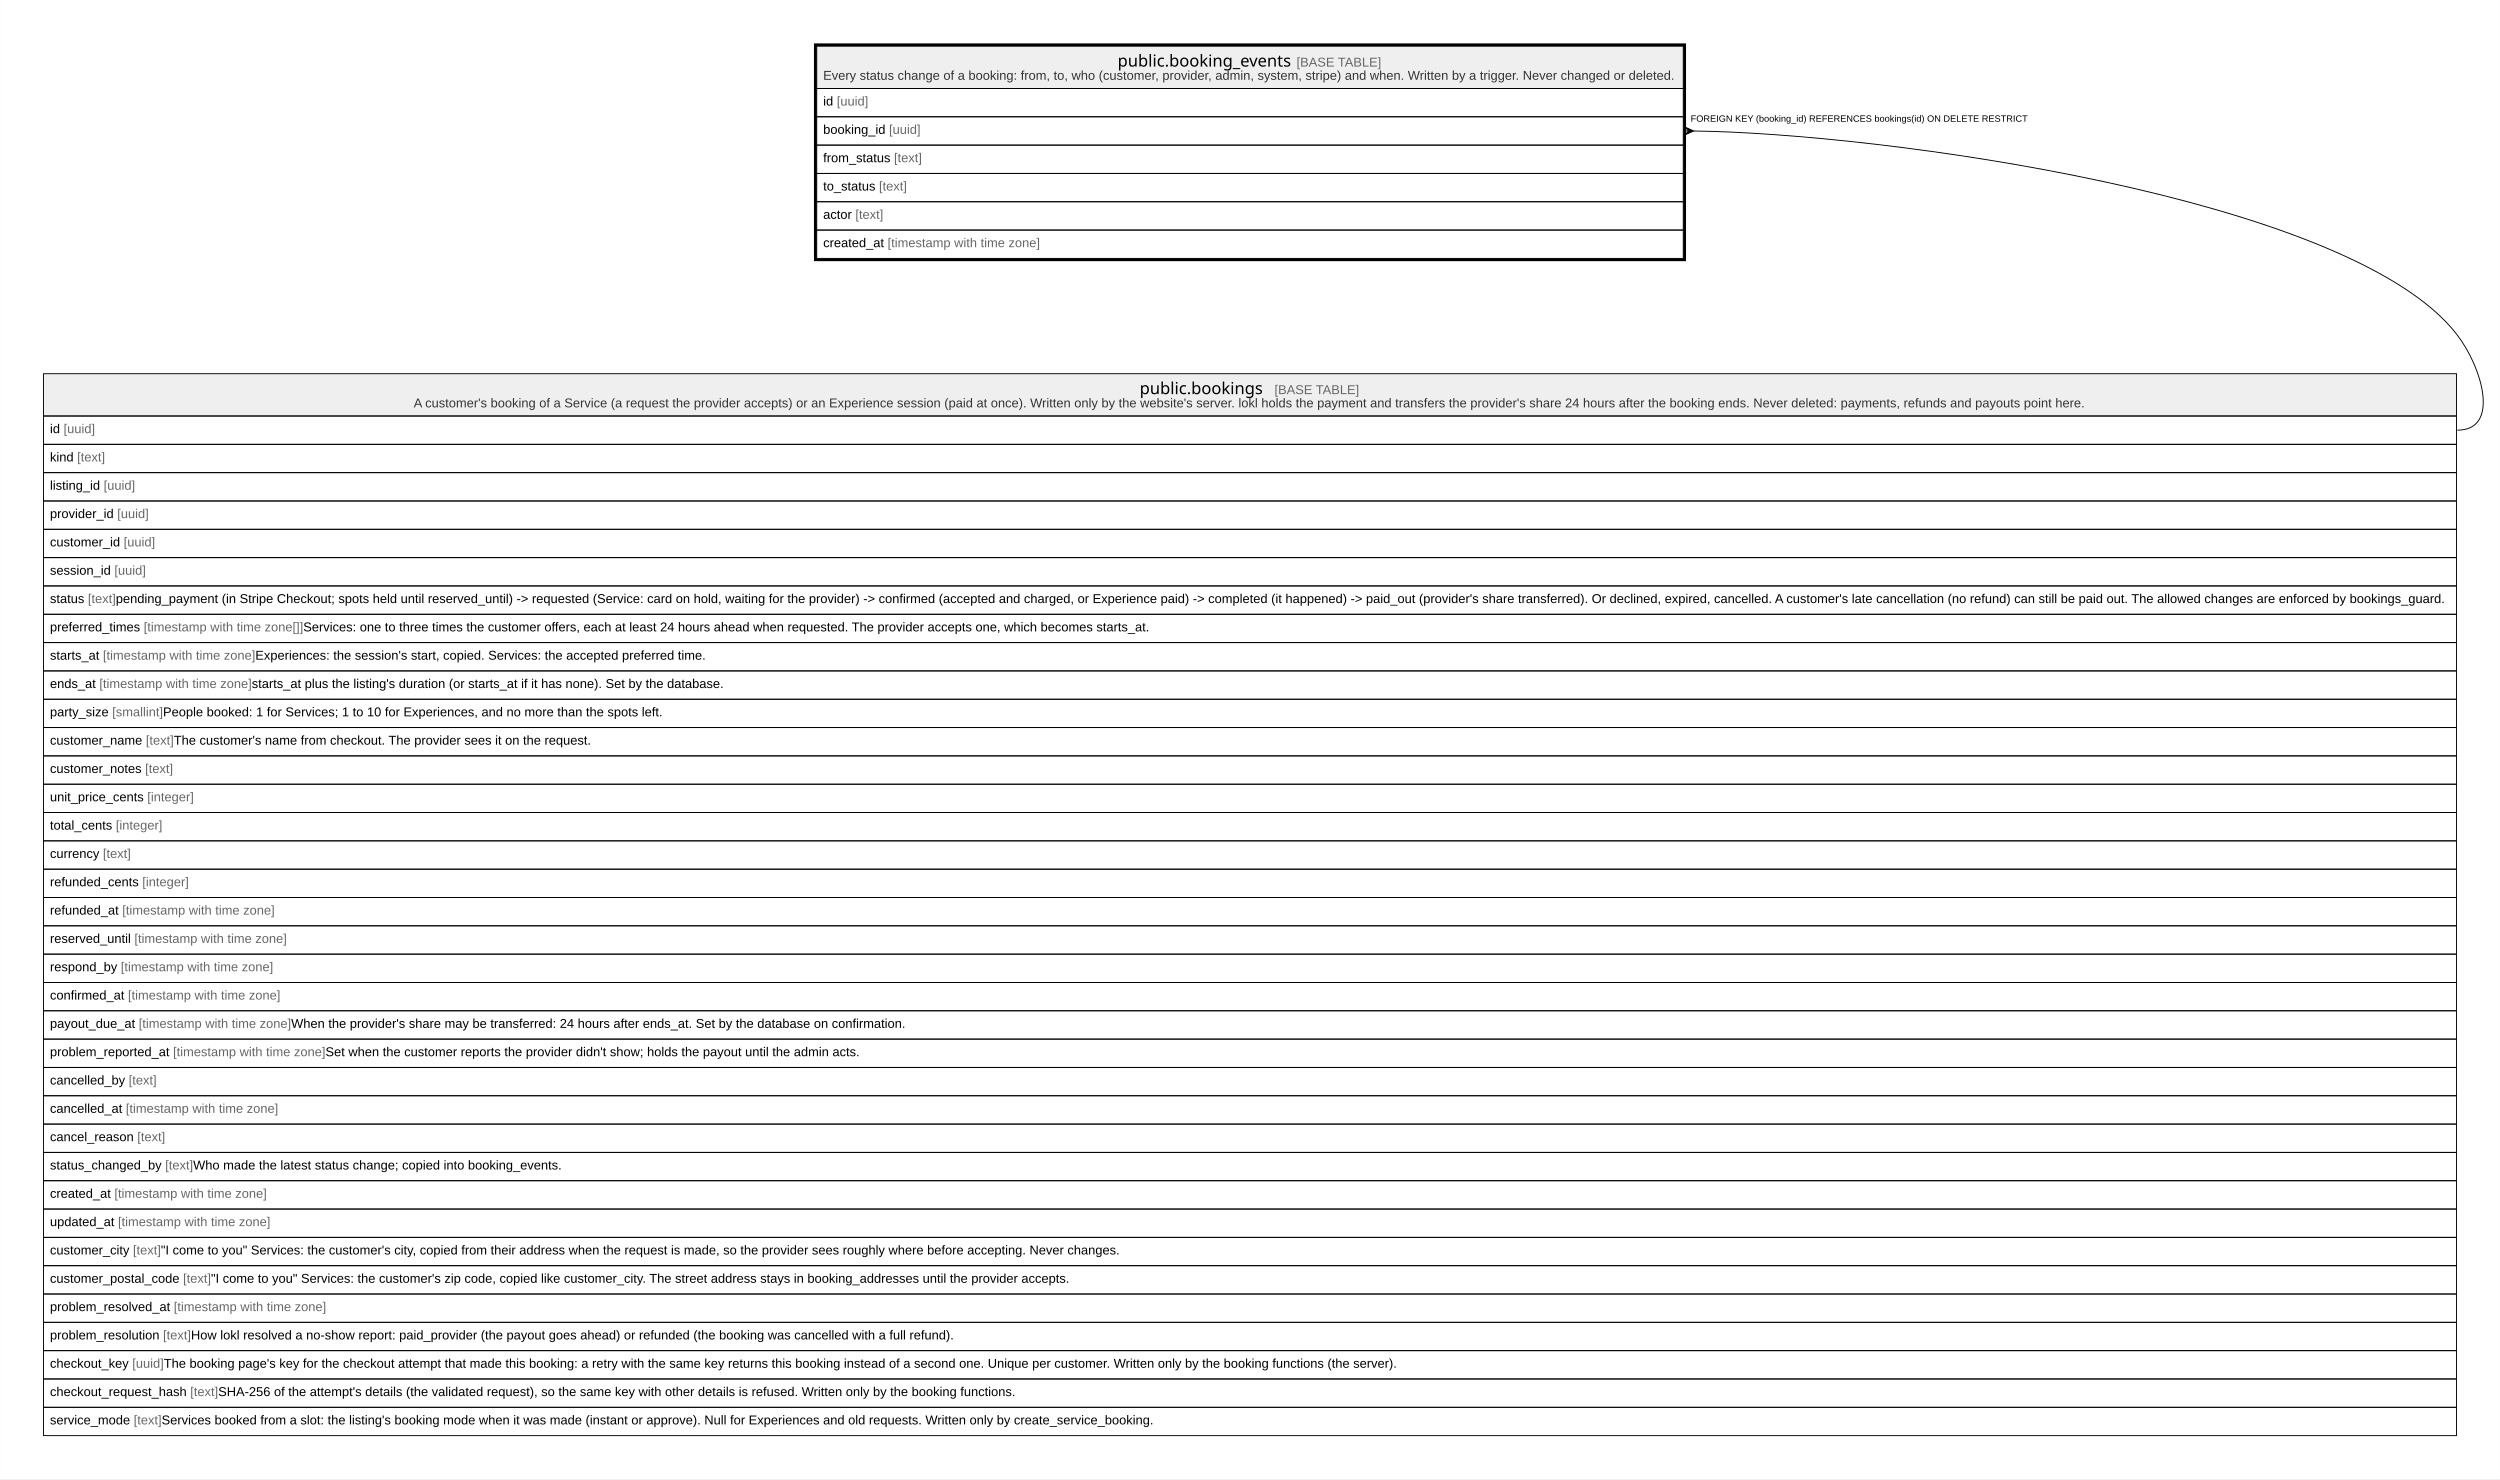
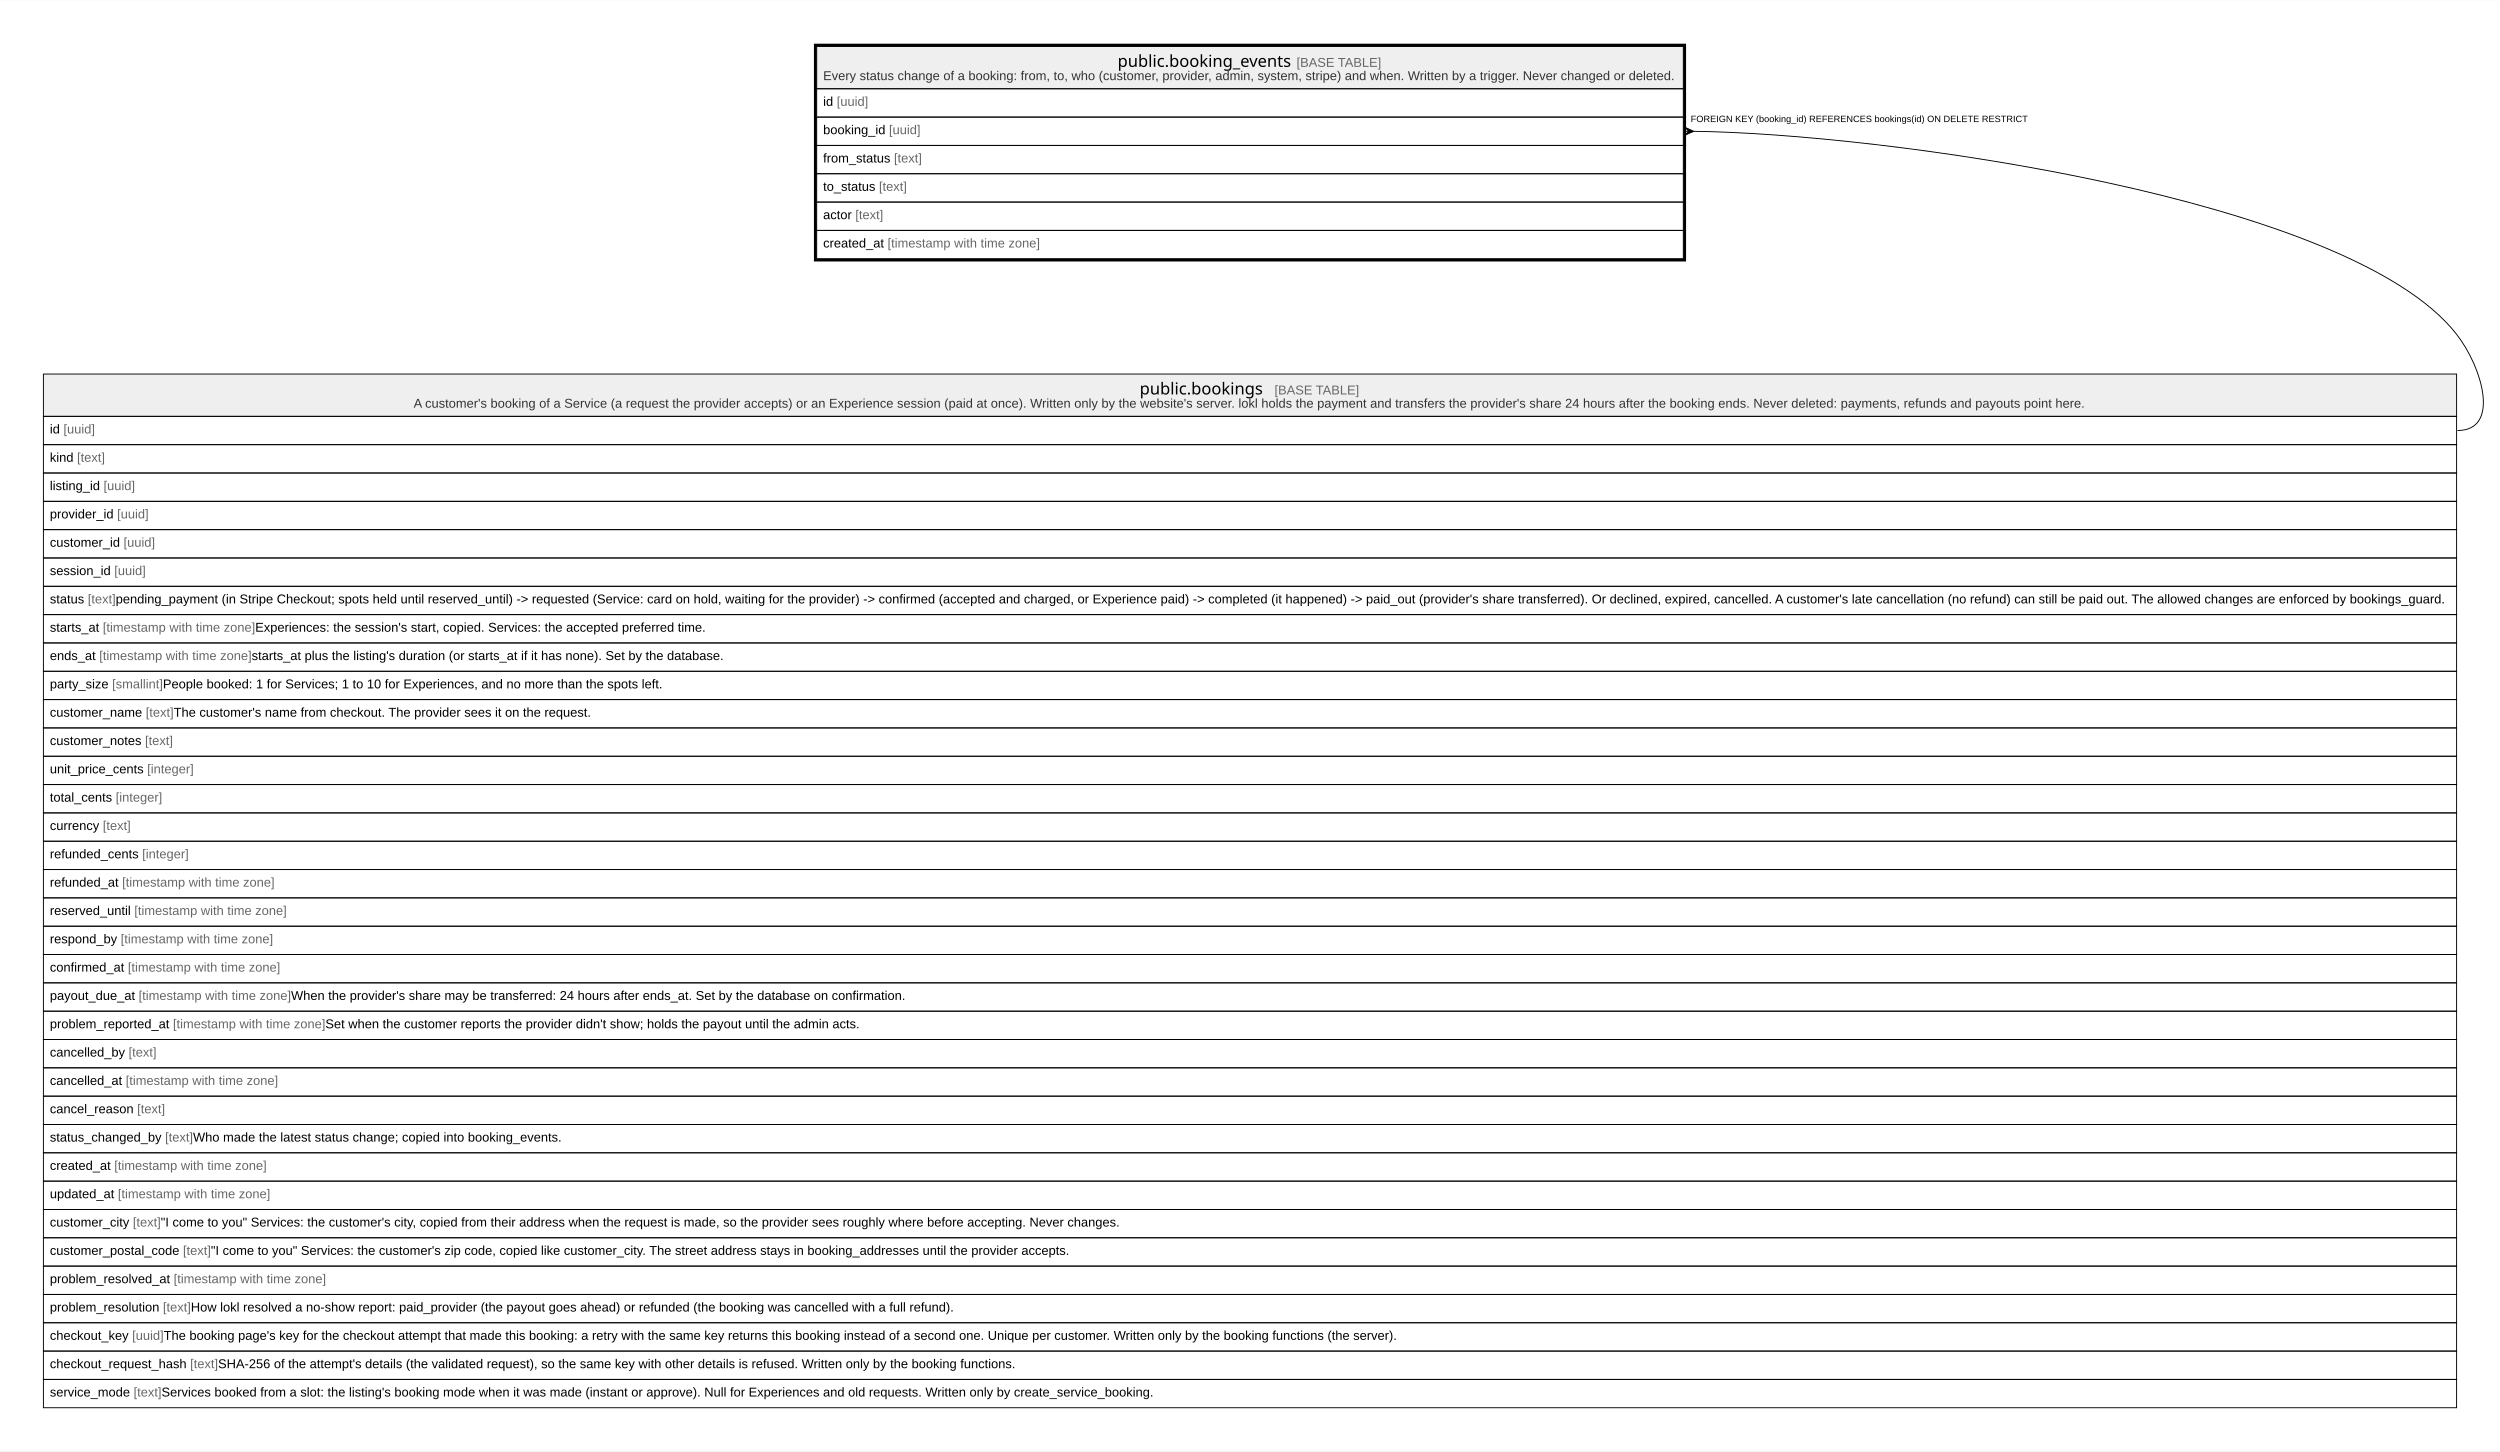
- <svg xmlns="http://www.w3.org/2000/svg" width="2718pt" height="1608pt" viewBox="0.00 0.00 2718.41 1608.40">
-   <g id="graph0" class="graph" transform="scale(1 1) rotate(0) translate(4 1604.4)">
-     <polygon fill="white" stroke="none" points="-4,4 -4,-1604.4 2714.41,-1604.4 2714.41,4 -4,4" />
+ <svg xmlns="http://www.w3.org/2000/svg" width="2718pt" height="1578pt" viewBox="0.00 0.00 2718.41 1577.60">
+   <g id="graph0" class="graph" transform="scale(1 1) rotate(0) translate(4 1573.6)">
+     <polygon fill="white" stroke="none" points="-4,4 -4,-1573.6 2714.41,-1573.6 2714.41,4 -4,4" />
    <g id="node1" class="node">
-       <polygon fill="#efefef" stroke="none" points="884.04,-1508.2 884.04,-1554.2 1826.37,-1554.2 1826.37,-1508.2 884.04,-1508.2" />
-       <polygon fill="none" stroke="black" points="884.04,-1508.2 884.04,-1554.2 1826.37,-1554.2 1826.37,-1508.2 884.04,-1508.2" />
-       <text text-anchor="start" x="1211.22" y="-1532" font-family="Arial Bold" font-size="18.00">public.booking_events</text>
-       <text text-anchor="start" x="1374.7" y="-1532" font-family="Arial" font-size="14.00">    </text>
-       <text text-anchor="start" x="1405.82" y="-1532" font-family="Arial" font-size="14.00" fill="#666666">[BASE TABLE]</text>
-       <text text-anchor="start" x="891.04" y="-1517.6" font-family="Arial" font-size="14.00" fill="#333333">Every status change of a booking: from, to, who (customer, provider, admin, system, stripe) and when. Written by a trigger. Never changed or deleted.</text>
-       <polygon fill="none" stroke="black" points="884.04,-1477.4 884.04,-1508.2 1826.37,-1508.2 1826.37,-1477.4 884.04,-1477.4" />
-       <text text-anchor="start" x="891.04" y="-1489.6" font-family="Arial" font-size="14.00">id </text>
-       <text text-anchor="start" x="905.83" y="-1489.6" font-family="Arial" font-size="14.00" fill="#666666">[uuid]</text>
+       <polygon fill="#efefef" stroke="none" points="884.04,-1477.4 884.04,-1523.4 1826.37,-1523.4 1826.37,-1477.4 884.04,-1477.4" />
+       <polygon fill="none" stroke="black" points="884.04,-1477.4 884.04,-1523.4 1826.37,-1523.4 1826.37,-1477.4 884.04,-1477.4" />
+       <text text-anchor="start" x="1211.22" y="-1501.2" font-family="Arial Bold" font-size="18.00">public.booking_events</text>
+       <text text-anchor="start" x="1374.7" y="-1501.2" font-family="Arial" font-size="14.00">    </text>
+       <text text-anchor="start" x="1405.82" y="-1501.2" font-family="Arial" font-size="14.00" fill="#666666">[BASE TABLE]</text>
+       <text text-anchor="start" x="891.04" y="-1486.8" font-family="Arial" font-size="14.00" fill="#333333">Every status change of a booking: from, to, who (customer, provider, admin, system, stripe) and when. Written by a trigger. Never changed or deleted.</text>
      <polygon fill="none" stroke="black" points="884.04,-1446.6 884.04,-1477.4 1826.37,-1477.4 1826.37,-1446.6 884.04,-1446.6" />
-       <text text-anchor="start" x="891.04" y="-1458.8" font-family="Arial" font-size="14.00">booking_id </text>
-       <text text-anchor="start" x="962.65" y="-1458.8" font-family="Arial" font-size="14.00" fill="#666666">[uuid]</text>
+       <text text-anchor="start" x="891.04" y="-1458.8" font-family="Arial" font-size="14.00">id </text>
+       <text text-anchor="start" x="905.83" y="-1458.8" font-family="Arial" font-size="14.00" fill="#666666">[uuid]</text>
      <polygon fill="none" stroke="black" points="884.04,-1415.8 884.04,-1446.6 1826.37,-1446.6 1826.37,-1415.8 884.04,-1415.8" />
-       <text text-anchor="start" x="891.04" y="-1428" font-family="Arial" font-size="14.00">from_status </text>
-       <text text-anchor="start" x="968.07" y="-1428" font-family="Arial" font-size="14.00" fill="#666666">[text]</text>
+       <text text-anchor="start" x="891.04" y="-1428" font-family="Arial" font-size="14.00">booking_id </text>
+       <text text-anchor="start" x="962.65" y="-1428" font-family="Arial" font-size="14.00" fill="#666666">[uuid]</text>
      <polygon fill="none" stroke="black" points="884.04,-1385 884.04,-1415.8 1826.37,-1415.8 1826.37,-1385 884.04,-1385" />
-       <text text-anchor="start" x="891.04" y="-1397.2" font-family="Arial" font-size="14.00">to_status </text>
-       <text text-anchor="start" x="951.74" y="-1397.2" font-family="Arial" font-size="14.00" fill="#666666">[text]</text>
+       <text text-anchor="start" x="891.04" y="-1397.2" font-family="Arial" font-size="14.00">from_status </text>
+       <text text-anchor="start" x="968.07" y="-1397.2" font-family="Arial" font-size="14.00" fill="#666666">[text]</text>
      <polygon fill="none" stroke="black" points="884.04,-1354.2 884.04,-1385 1826.37,-1385 1826.37,-1354.2 884.04,-1354.2" />
-       <text text-anchor="start" x="891.04" y="-1366.4" font-family="Arial" font-size="14.00">actor </text>
-       <text text-anchor="start" x="926.05" y="-1366.4" font-family="Arial" font-size="14.00" fill="#666666">[text]</text>
+       <text text-anchor="start" x="891.04" y="-1366.4" font-family="Arial" font-size="14.00">to_status </text>
+       <text text-anchor="start" x="951.74" y="-1366.4" font-family="Arial" font-size="14.00" fill="#666666">[text]</text>
      <polygon fill="none" stroke="black" points="884.04,-1323.4 884.04,-1354.2 1826.37,-1354.2 1826.37,-1323.4 884.04,-1323.4" />
-       <text text-anchor="start" x="891.04" y="-1335.6" font-family="Arial" font-size="14.00">created_at </text>
-       <text text-anchor="start" x="961.09" y="-1335.6" font-family="Arial" font-size="14.00" fill="#666666">[timestamp with time zone]</text>
-       <polygon fill="none" stroke="black" stroke-width="3" points="882.54,-1321.9 882.54,-1555.7 1827.87,-1555.7 1827.87,-1321.9 882.54,-1321.9" />
+       <text text-anchor="start" x="891.04" y="-1335.6" font-family="Arial" font-size="14.00">actor </text>
+       <text text-anchor="start" x="926.05" y="-1335.6" font-family="Arial" font-size="14.00" fill="#666666">[text]</text>
+       <polygon fill="none" stroke="black" points="884.04,-1292.6 884.04,-1323.4 1826.37,-1323.4 1826.37,-1292.6 884.04,-1292.6" />
+       <text text-anchor="start" x="891.04" y="-1304.8" font-family="Arial" font-size="14.00">created_at </text>
+       <text text-anchor="start" x="961.09" y="-1304.8" font-family="Arial" font-size="14.00" fill="#666666">[timestamp with time zone]</text>
+       <polygon fill="none" stroke="black" stroke-width="3" points="882.54,-1291.1 882.54,-1524.9 1827.87,-1524.9 1827.87,-1291.1 882.54,-1291.1" />
    </g>
    <g id="node2" class="node">
-       <polygon fill="#efefef" stroke="none" points="43.2,-1152 43.2,-1198 2667.21,-1198 2667.21,-1152 43.2,-1152" />
-       <polygon fill="none" stroke="black" points="43.2,-1152 43.2,-1198 2667.21,-1198 2667.21,-1152 43.2,-1152" />
-       <text text-anchor="start" x="1235.21" y="-1175.8" font-family="Arial Bold" font-size="18.00">public.bookings</text>
-       <text text-anchor="start" x="1350.71" y="-1175.8" font-family="Arial" font-size="14.00">    </text>
-       <text text-anchor="start" x="1381.83" y="-1175.8" font-family="Arial" font-size="14.00" fill="#666666">[BASE TABLE]</text>
-       <text text-anchor="start" x="445.76" y="-1161.4" font-family="Arial" font-size="14.00" fill="#333333">A customer's booking of a Service (a request the provider accepts) or an Experience session (paid at once). Written only by the website's server. lokl holds the payment and transfers the provider's share 24 hours after the booking ends. Never deleted: payments, refunds and payouts point here.</text>
-       <polygon fill="none" stroke="black" points="43.2,-1121.2 43.2,-1152 2667.21,-1152 2667.21,-1121.2 43.2,-1121.2" />
-       <text text-anchor="start" x="50.2" y="-1133.4" font-family="Arial" font-size="14.00">id </text>
-       <text text-anchor="start" x="64.99" y="-1133.4" font-family="Arial" font-size="14.00" fill="#666666">[uuid]</text>
+       <polygon fill="#efefef" stroke="none" points="43.2,-1121.2 43.2,-1167.2 2667.21,-1167.2 2667.21,-1121.2 43.2,-1121.2" />
+       <polygon fill="none" stroke="black" points="43.2,-1121.2 43.2,-1167.2 2667.21,-1167.2 2667.21,-1121.2 43.2,-1121.2" />
+       <text text-anchor="start" x="1235.21" y="-1145" font-family="Arial Bold" font-size="18.00">public.bookings</text>
+       <text text-anchor="start" x="1350.71" y="-1145" font-family="Arial" font-size="14.00">    </text>
+       <text text-anchor="start" x="1381.83" y="-1145" font-family="Arial" font-size="14.00" fill="#666666">[BASE TABLE]</text>
+       <text text-anchor="start" x="445.76" y="-1130.6" font-family="Arial" font-size="14.00" fill="#333333">A customer's booking of a Service (a request the provider accepts) or an Experience session (paid at once). Written only by the website's server. lokl holds the payment and transfers the provider's share 24 hours after the booking ends. Never deleted: payments, refunds and payouts point here.</text>
      <polygon fill="none" stroke="black" points="43.2,-1090.4 43.2,-1121.2 2667.21,-1121.2 2667.21,-1090.4 43.2,-1090.4" />
-       <text text-anchor="start" x="50.2" y="-1102.6" font-family="Arial" font-size="14.00">kind </text>
-       <text text-anchor="start" x="79.77" y="-1102.6" font-family="Arial" font-size="14.00" fill="#666666">[text]</text>
+       <text text-anchor="start" x="50.2" y="-1102.6" font-family="Arial" font-size="14.00">id </text>
+       <text text-anchor="start" x="64.99" y="-1102.6" font-family="Arial" font-size="14.00" fill="#666666">[uuid]</text>
      <polygon fill="none" stroke="black" points="43.2,-1059.6 43.2,-1090.4 2667.21,-1090.4 2667.21,-1059.6 43.2,-1059.6" />
-       <text text-anchor="start" x="50.2" y="-1071.8" font-family="Arial" font-size="14.00">listing_id </text>
-       <text text-anchor="start" x="108.57" y="-1071.8" font-family="Arial" font-size="14.00" fill="#666666">[uuid]</text>
+       <text text-anchor="start" x="50.2" y="-1071.8" font-family="Arial" font-size="14.00">kind </text>
+       <text text-anchor="start" x="79.77" y="-1071.8" font-family="Arial" font-size="14.00" fill="#666666">[text]</text>
      <polygon fill="none" stroke="black" points="43.2,-1028.8 43.2,-1059.6 2667.21,-1059.6 2667.21,-1028.8 43.2,-1028.8" />
-       <text text-anchor="start" x="50.2" y="-1041" font-family="Arial" font-size="14.00">provider_id </text>
-       <text text-anchor="start" x="123.35" y="-1041" font-family="Arial" font-size="14.00" fill="#666666">[uuid]</text>
+       <text text-anchor="start" x="50.2" y="-1041" font-family="Arial" font-size="14.00">listing_id </text>
+       <text text-anchor="start" x="108.57" y="-1041" font-family="Arial" font-size="14.00" fill="#666666">[uuid]</text>
      <polygon fill="none" stroke="black" points="43.2,-998 43.2,-1028.8 2667.21,-1028.8 2667.21,-998 43.2,-998" />
-       <text text-anchor="start" x="50.2" y="-1010.2" font-family="Arial" font-size="14.00">customer_id </text>
-       <text text-anchor="start" x="130.34" y="-1010.2" font-family="Arial" font-size="14.00" fill="#666666">[uuid]</text>
+       <text text-anchor="start" x="50.2" y="-1010.2" font-family="Arial" font-size="14.00">provider_id </text>
+       <text text-anchor="start" x="123.35" y="-1010.2" font-family="Arial" font-size="14.00" fill="#666666">[uuid]</text>
      <polygon fill="none" stroke="black" points="43.2,-967.2 43.2,-998 2667.21,-998 2667.21,-967.2 43.2,-967.2" />
-       <text text-anchor="start" x="50.2" y="-979.4" font-family="Arial" font-size="14.00">session_id </text>
-       <text text-anchor="start" x="120.24" y="-979.4" font-family="Arial" font-size="14.00" fill="#666666">[uuid]</text>
+       <text text-anchor="start" x="50.2" y="-979.4" font-family="Arial" font-size="14.00">customer_id </text>
+       <text text-anchor="start" x="130.34" y="-979.4" font-family="Arial" font-size="14.00" fill="#666666">[uuid]</text>
      <polygon fill="none" stroke="black" points="43.2,-936.4 43.2,-967.2 2667.21,-967.2 2667.21,-936.4 43.2,-936.4" />
-       <text text-anchor="start" x="50.2" y="-948.6" font-family="Arial" font-size="14.00">status </text>
-       <text text-anchor="start" x="91.44" y="-948.6" font-family="Arial" font-size="14.00" fill="#666666">[text]</text>
-       <text text-anchor="start" x="121.79" y="-948.6" font-family="Arial" font-size="14.00"> pending_payment (in Stripe Checkout; spots held until reserved_until) -&gt; requested (Service: card on hold, waiting for the provider) -&gt; confirmed (accepted and charged, or Experience paid) -&gt; completed (it happened) -&gt; paid_out (provider's share transferred). Or declined, expired, cancelled. A customer's late cancellation (no refund) can still be paid out. The allowed changes are enforced by bookings_guard.</text>
+       <text text-anchor="start" x="50.2" y="-948.6" font-family="Arial" font-size="14.00">session_id </text>
+       <text text-anchor="start" x="120.24" y="-948.6" font-family="Arial" font-size="14.00" fill="#666666">[uuid]</text>
      <polygon fill="none" stroke="black" points="43.2,-905.6 43.2,-936.4 2667.21,-936.4 2667.21,-905.6 43.2,-905.6" />
-       <text text-anchor="start" x="50.2" y="-917.8" font-family="Arial" font-size="14.00">preferred_times </text>
-       <text text-anchor="start" x="152.13" y="-917.8" font-family="Arial" font-size="14.00" fill="#666666">[timestamp with time zone[]]</text>
-       <text text-anchor="start" x="325.63" y="-917.8" font-family="Arial" font-size="14.00"> Services: one to three times the customer offers, each at least 24 hours ahead when requested. The provider accepts one, which becomes starts_at.</text>
+       <text text-anchor="start" x="50.2" y="-917.8" font-family="Arial" font-size="14.00">status </text>
+       <text text-anchor="start" x="91.44" y="-917.8" font-family="Arial" font-size="14.00" fill="#666666">[text]</text>
+       <text text-anchor="start" x="121.79" y="-917.8" font-family="Arial" font-size="14.00"> pending_payment (in Stripe Checkout; spots held until reserved_until) -&gt; requested (Service: card on hold, waiting for the provider) -&gt; confirmed (accepted and charged, or Experience paid) -&gt; completed (it happened) -&gt; paid_out (provider's share transferred). Or declined, expired, cancelled. A customer's late cancellation (no refund) can still be paid out. The allowed changes are enforced by bookings_guard.</text>
      <polygon fill="none" stroke="black" points="43.2,-874.8 43.2,-905.6 2667.21,-905.6 2667.21,-874.8 43.2,-874.8" />
      <text text-anchor="start" x="50.2" y="-887" font-family="Arial" font-size="14.00">starts_at </text>
      <text text-anchor="start" x="107.78" y="-887" font-family="Arial" font-size="14.00" fill="#666666">[timestamp with time zone]</text>
      <text text-anchor="start" x="273.5" y="-887" font-family="Arial" font-size="14.00"> Experiences: the session's start, copied. Services: the accepted preferred time.</text>
      <polygon fill="none" stroke="black" points="43.2,-844 43.2,-874.8 2667.21,-874.8 2667.21,-844 43.2,-844" />
      <text text-anchor="start" x="50.2" y="-856.2" font-family="Arial" font-size="14.00">ends_at </text>
      <text text-anchor="start" x="103.91" y="-856.2" font-family="Arial" font-size="14.00" fill="#666666">[timestamp with time zone]</text>
      <text text-anchor="start" x="269.63" y="-856.2" font-family="Arial" font-size="14.00"> starts_at plus the listing's duration (or starts_at if it has none). Set by the database.</text>
      <polygon fill="none" stroke="black" points="43.2,-813.2 43.2,-844 2667.21,-844 2667.21,-813.2 43.2,-813.2" />
      <text text-anchor="start" x="50.2" y="-825.4" font-family="Arial" font-size="14.00">party_size </text>
      <text text-anchor="start" x="117.9" y="-825.4" font-family="Arial" font-size="14.00" fill="#666666">[smallint]</text>
      <text text-anchor="start" x="173.13" y="-825.4" font-family="Arial" font-size="14.00"> People booked: 1 for Services; 1 to 10 for Experiences, and no more than the spots left.</text>
      <polygon fill="none" stroke="black" points="43.2,-782.4 43.2,-813.2 2667.21,-813.2 2667.21,-782.4 43.2,-782.4" />
      <text text-anchor="start" x="50.2" y="-794.6" font-family="Arial" font-size="14.00">customer_name </text>
      <text text-anchor="start" x="154.47" y="-794.6" font-family="Arial" font-size="14.00" fill="#666666">[text]</text>
      <text text-anchor="start" x="184.81" y="-794.6" font-family="Arial" font-size="14.00"> The customer's name from checkout. The provider sees it on the request.</text>
      <polygon fill="none" stroke="black" points="43.2,-751.6 43.2,-782.4 2667.21,-782.4 2667.21,-751.6 43.2,-751.6" />
      <text text-anchor="start" x="50.2" y="-763.8" font-family="Arial" font-size="14.00">customer_notes </text>
      <text text-anchor="start" x="153.7" y="-763.8" font-family="Arial" font-size="14.00" fill="#666666">[text]</text>
      <polygon fill="none" stroke="black" points="43.2,-720.8 43.2,-751.6 2667.21,-751.6 2667.21,-720.8 43.2,-720.8" />
      <text text-anchor="start" x="50.2" y="-733" font-family="Arial" font-size="14.00">unit_price_cents </text>
      <text text-anchor="start" x="156.04" y="-733" font-family="Arial" font-size="14.00" fill="#666666">[integer]</text>
      <polygon fill="none" stroke="black" points="43.2,-690 43.2,-720.8 2667.21,-720.8 2667.21,-690 43.2,-690" />
      <text text-anchor="start" x="50.2" y="-702.2" font-family="Arial" font-size="14.00">total_cents </text>
      <text text-anchor="start" x="121.8" y="-702.2" font-family="Arial" font-size="14.00" fill="#666666">[integer]</text>
      <polygon fill="none" stroke="black" points="43.2,-659.2 43.2,-690 2667.21,-690 2667.21,-659.2 43.2,-659.2" />
      <text text-anchor="start" x="50.2" y="-671.4" font-family="Arial" font-size="14.00">currency </text>
      <text text-anchor="start" x="107.77" y="-671.4" font-family="Arial" font-size="14.00" fill="#666666">[text]</text>
      <polygon fill="none" stroke="black" points="43.2,-628.4 43.2,-659.2 2667.21,-659.2 2667.21,-628.4 43.2,-628.4" />
      <text text-anchor="start" x="50.2" y="-640.6" font-family="Arial" font-size="14.00">refunded_cents </text>
      <text text-anchor="start" x="150.61" y="-640.6" font-family="Arial" font-size="14.00" fill="#666666">[integer]</text>
      <polygon fill="none" stroke="black" points="43.2,-597.6 43.2,-628.4 2667.21,-628.4 2667.21,-597.6 43.2,-597.6" />
      <text text-anchor="start" x="50.2" y="-609.8" font-family="Arial" font-size="14.00">refunded_at </text>
      <text text-anchor="start" x="128.82" y="-609.8" font-family="Arial" font-size="14.00" fill="#666666">[timestamp with time zone]</text>
      <polygon fill="none" stroke="black" points="43.2,-566.8 43.2,-597.6 2667.21,-597.6 2667.21,-566.8 43.2,-566.8" />
      <text text-anchor="start" x="50.2" y="-579" font-family="Arial" font-size="14.00">reserved_until </text>
      <text text-anchor="start" x="142.03" y="-579" font-family="Arial" font-size="14.00" fill="#666666">[timestamp with time zone]</text>
      <polygon fill="none" stroke="black" points="43.2,-536 43.2,-566.8 2667.21,-566.8 2667.21,-536 43.2,-536" />
      <text text-anchor="start" x="50.2" y="-548.2" font-family="Arial" font-size="14.00">respond_by </text>
      <text text-anchor="start" x="127.25" y="-548.2" font-family="Arial" font-size="14.00" fill="#666666">[timestamp with time zone]</text>
      <polygon fill="none" stroke="black" points="43.2,-505.2 43.2,-536 2667.21,-536 2667.21,-505.2 43.2,-505.2" />
      <text text-anchor="start" x="50.2" y="-517.4" font-family="Arial" font-size="14.00">confirmed_at </text>
      <text text-anchor="start" x="135.02" y="-517.4" font-family="Arial" font-size="14.00" fill="#666666">[timestamp with time zone]</text>
      <polygon fill="none" stroke="black" points="43.2,-474.4 43.2,-505.2 2667.21,-505.2 2667.21,-474.4 43.2,-474.4" />
      <text text-anchor="start" x="50.2" y="-486.6" font-family="Arial" font-size="14.00">payout_due_at </text>
      <text text-anchor="start" x="146.73" y="-486.6" font-family="Arial" font-size="14.00" fill="#666666">[timestamp with time zone]</text>
      <text text-anchor="start" x="312.45" y="-486.6" font-family="Arial" font-size="14.00"> When the provider's share may be transferred: 24 hours after ends_at. Set by the database on confirmation.</text>
      <polygon fill="none" stroke="black" points="43.2,-443.6 43.2,-474.4 2667.21,-474.4 2667.21,-443.6 43.2,-443.6" />
      <text text-anchor="start" x="50.2" y="-455.8" font-family="Arial" font-size="14.00">problem_reported_at </text>
      <text text-anchor="start" x="184.06" y="-455.8" font-family="Arial" font-size="14.00" fill="#666666">[timestamp with time zone]</text>
      <text text-anchor="start" x="349.78" y="-455.8" font-family="Arial" font-size="14.00"> Set when the customer reports the provider didn't show; holds the payout until the admin acts.</text>
      <polygon fill="none" stroke="black" points="43.2,-412.8 43.2,-443.6 2667.21,-443.6 2667.21,-412.8 43.2,-412.8" />
      <text text-anchor="start" x="50.2" y="-425" font-family="Arial" font-size="14.00">cancelled_by </text>
      <text text-anchor="start" x="135.81" y="-425" font-family="Arial" font-size="14.00" fill="#666666">[text]</text>
      <polygon fill="none" stroke="black" points="43.2,-382 43.2,-412.8 2667.21,-412.8 2667.21,-382 43.2,-382" />
      <text text-anchor="start" x="50.2" y="-394.2" font-family="Arial" font-size="14.00">cancelled_at </text>
      <text text-anchor="start" x="132.7" y="-394.2" font-family="Arial" font-size="14.00" fill="#666666">[timestamp with time zone]</text>
      <polygon fill="none" stroke="black" points="43.2,-351.2 43.2,-382 2667.21,-382 2667.21,-351.2 43.2,-351.2" />
      <text text-anchor="start" x="50.2" y="-363.4" font-family="Arial" font-size="14.00">cancel_reason </text>
      <text text-anchor="start" x="145.15" y="-363.4" font-family="Arial" font-size="14.00" fill="#666666">[text]</text>
      <polygon fill="none" stroke="black" points="43.2,-320.4 43.2,-351.2 2667.21,-351.2 2667.21,-320.4 43.2,-320.4" />
      <text text-anchor="start" x="50.2" y="-332.6" font-family="Arial" font-size="14.00">status_changed_by </text>
      <text text-anchor="start" x="175.52" y="-332.6" font-family="Arial" font-size="14.00" fill="#666666">[text]</text>
      <text text-anchor="start" x="205.86" y="-332.6" font-family="Arial" font-size="14.00"> Who made the latest status change; copied into booking_events.</text>
      <polygon fill="none" stroke="black" points="43.2,-289.6 43.2,-320.4 2667.21,-320.4 2667.21,-289.6 43.2,-289.6" />
      <text text-anchor="start" x="50.2" y="-301.8" font-family="Arial" font-size="14.00">created_at </text>
      <text text-anchor="start" x="120.25" y="-301.8" font-family="Arial" font-size="14.00" fill="#666666">[timestamp with time zone]</text>
      <polygon fill="none" stroke="black" points="43.2,-258.8 43.2,-289.6 2667.21,-289.6 2667.21,-258.8 43.2,-258.8" />
      <text text-anchor="start" x="50.2" y="-271" font-family="Arial" font-size="14.00">updated_at </text>
      <text text-anchor="start" x="124.16" y="-271" font-family="Arial" font-size="14.00" fill="#666666">[timestamp with time zone]</text>
      <polygon fill="none" stroke="black" points="43.2,-228 43.2,-258.8 2667.21,-258.8 2667.21,-228 43.2,-228" />
      <text text-anchor="start" x="50.2" y="-240.2" font-family="Arial" font-size="14.00">customer_city </text>
      <text text-anchor="start" x="140.45" y="-240.2" font-family="Arial" font-size="14.00" fill="#666666">[text]</text>
      <text text-anchor="start" x="170.79" y="-240.2" font-family="Arial" font-size="14.00"> "I come to you" Services: the customer's city, copied from their address when the request is made, so the provider sees roughly where before accepting. Never changes.</text>
      <polygon fill="none" stroke="black" points="43.2,-197.2 43.2,-228 2667.21,-228 2667.21,-197.2 43.2,-197.2" />
      <text text-anchor="start" x="50.2" y="-209.4" font-family="Arial" font-size="14.00">customer_postal_code </text>
      <text text-anchor="start" x="194.95" y="-209.4" font-family="Arial" font-size="14.00" fill="#666666">[text]</text>
      <text text-anchor="start" x="225.3" y="-209.4" font-family="Arial" font-size="14.00"> "I come to you" Services: the customer's zip code, copied like customer_city. The street address stays in booking_addresses until the provider accepts.</text>
      <polygon fill="none" stroke="black" points="43.2,-166.4 43.2,-197.2 2667.21,-197.2 2667.21,-166.4 43.2,-166.4" />
      <text text-anchor="start" x="50.2" y="-178.6" font-family="Arial" font-size="14.00">problem_resolved_at </text>
      <text text-anchor="start" x="184.83" y="-178.6" font-family="Arial" font-size="14.00" fill="#666666">[timestamp with time zone]</text>
      <polygon fill="none" stroke="black" points="43.2,-135.6 43.2,-166.4 2667.21,-166.4 2667.21,-135.6 43.2,-135.6" />
      <text text-anchor="start" x="50.2" y="-147.8" font-family="Arial" font-size="14.00">problem_resolution </text>
      <text text-anchor="start" x="173.16" y="-147.8" font-family="Arial" font-size="14.00" fill="#666666">[text]</text>
      <text text-anchor="start" x="203.5" y="-147.8" font-family="Arial" font-size="14.00"> How lokl resolved a no-show report: paid_provider (the payout goes ahead) or refunded (the booking was cancelled with a full refund).</text>
      <polygon fill="none" stroke="black" points="43.2,-104.8 43.2,-135.6 2667.21,-135.6 2667.21,-104.8 43.2,-104.8" />
      <text text-anchor="start" x="50.2" y="-117" font-family="Arial" font-size="14.00">checkout_key </text>
      <text text-anchor="start" x="139.7" y="-117" font-family="Arial" font-size="14.00" fill="#666666">[uuid]</text>
      <text text-anchor="start" x="173.94" y="-117" font-family="Arial" font-size="14.00"> The booking page's key for the checkout attempt that made this booking: a retry with the same key returns this booking instead of a second one. Unique per customer. Written only by the booking functions (the server).</text>
      <polygon fill="none" stroke="black" points="43.2,-74 43.2,-104.8 2667.21,-104.8 2667.21,-74 43.2,-74" />
      <text text-anchor="start" x="50.2" y="-86.2" font-family="Arial" font-size="14.00">checkout_request_hash </text>
      <text text-anchor="start" x="202.75" y="-86.2" font-family="Arial" font-size="14.00" fill="#666666">[text]</text>
      <text text-anchor="start" x="233.1" y="-86.2" font-family="Arial" font-size="14.00"> SHA-256 of the attempt's details (the validated request), so the same key with other details is refused. Written only by the booking functions.</text>
      <polygon fill="none" stroke="black" points="43.2,-43.2 43.2,-74 2667.21,-74 2667.21,-43.2 43.2,-43.2" />
      <text text-anchor="start" x="50.2" y="-55.4" font-family="Arial" font-size="14.00">service_mode </text>
      <text text-anchor="start" x="141.24" y="-55.4" font-family="Arial" font-size="14.00" fill="#666666">[text]</text>
      <text text-anchor="start" x="171.59" y="-55.4" font-family="Arial" font-size="14.00"> Services booked from a slot: the listing's booking mode when it was made (instant or approve). Null for Experiences and old requests. Written only by create_service_booking.</text>
    </g>
    <g id="edge1" class="edge">
-       <path fill="none" stroke="black" d="M1837.55,-1461.94C2038.28,-1459.63 2550.67,-1390.85 2667.21,-1241.2 2695.77,-1204.52 2714.7,-1136.6 2668.21,-1136.6" />
-       <polygon fill="black" stroke="black" points="1837.7,-1461.94 1827.68,-1457.5 1832.37,-1461.97 1828.04,-1462 1828.04,-1462 1828.04,-1462 1832.37,-1461.97 1827.73,-1466.5 1837.7,-1461.94" />
-       <text text-anchor="start" x="1834.37" y="-1472" font-family="Arial" font-size="10.00">FOREIGN KEY (booking_id) REFERENCES bookings(id) ON DELETE RESTRICT</text>
+       <path fill="none" stroke="black" d="M1837.55,-1431.14C2038.28,-1428.83 2550.67,-1360.05 2667.21,-1210.4 2695.77,-1173.72 2714.7,-1105.8 2668.21,-1105.8" />
+       <polygon fill="black" stroke="black" points="1837.7,-1431.14 1827.68,-1426.7 1832.37,-1431.17 1828.04,-1431.2 1828.04,-1431.2 1828.04,-1431.2 1832.37,-1431.17 1827.73,-1435.7 1837.7,-1431.14" />
+       <text text-anchor="start" x="1834.37" y="-1441.2" font-family="Arial" font-size="10.00">FOREIGN KEY (booking_id) REFERENCES bookings(id) ON DELETE RESTRICT</text>
    </g>
  </g>
</svg>
